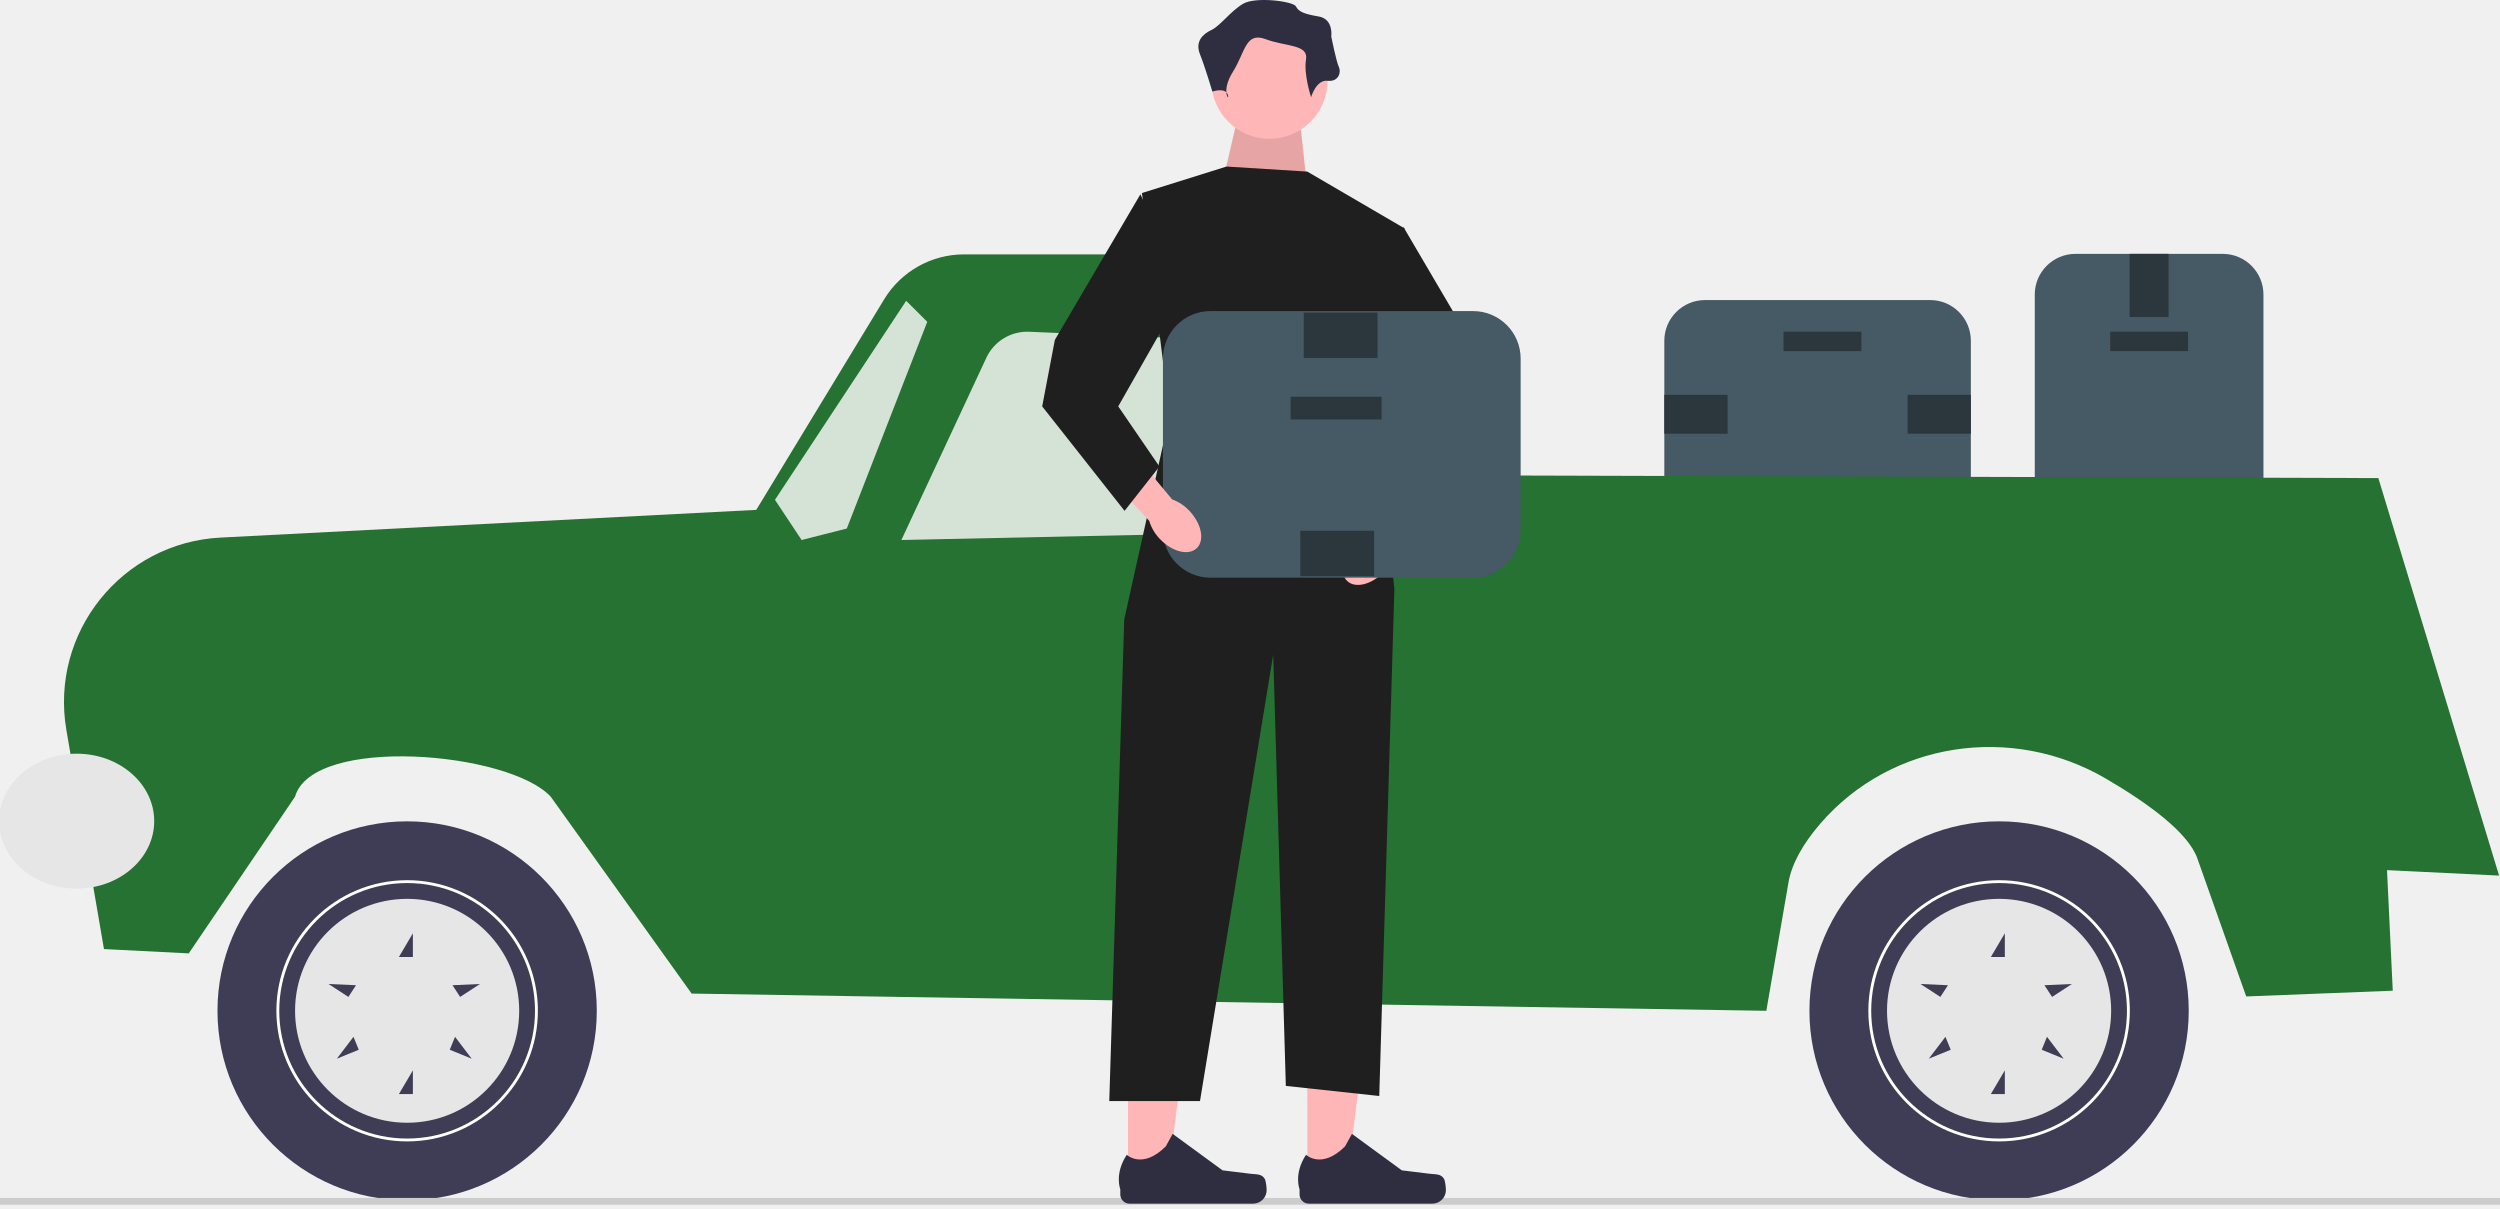
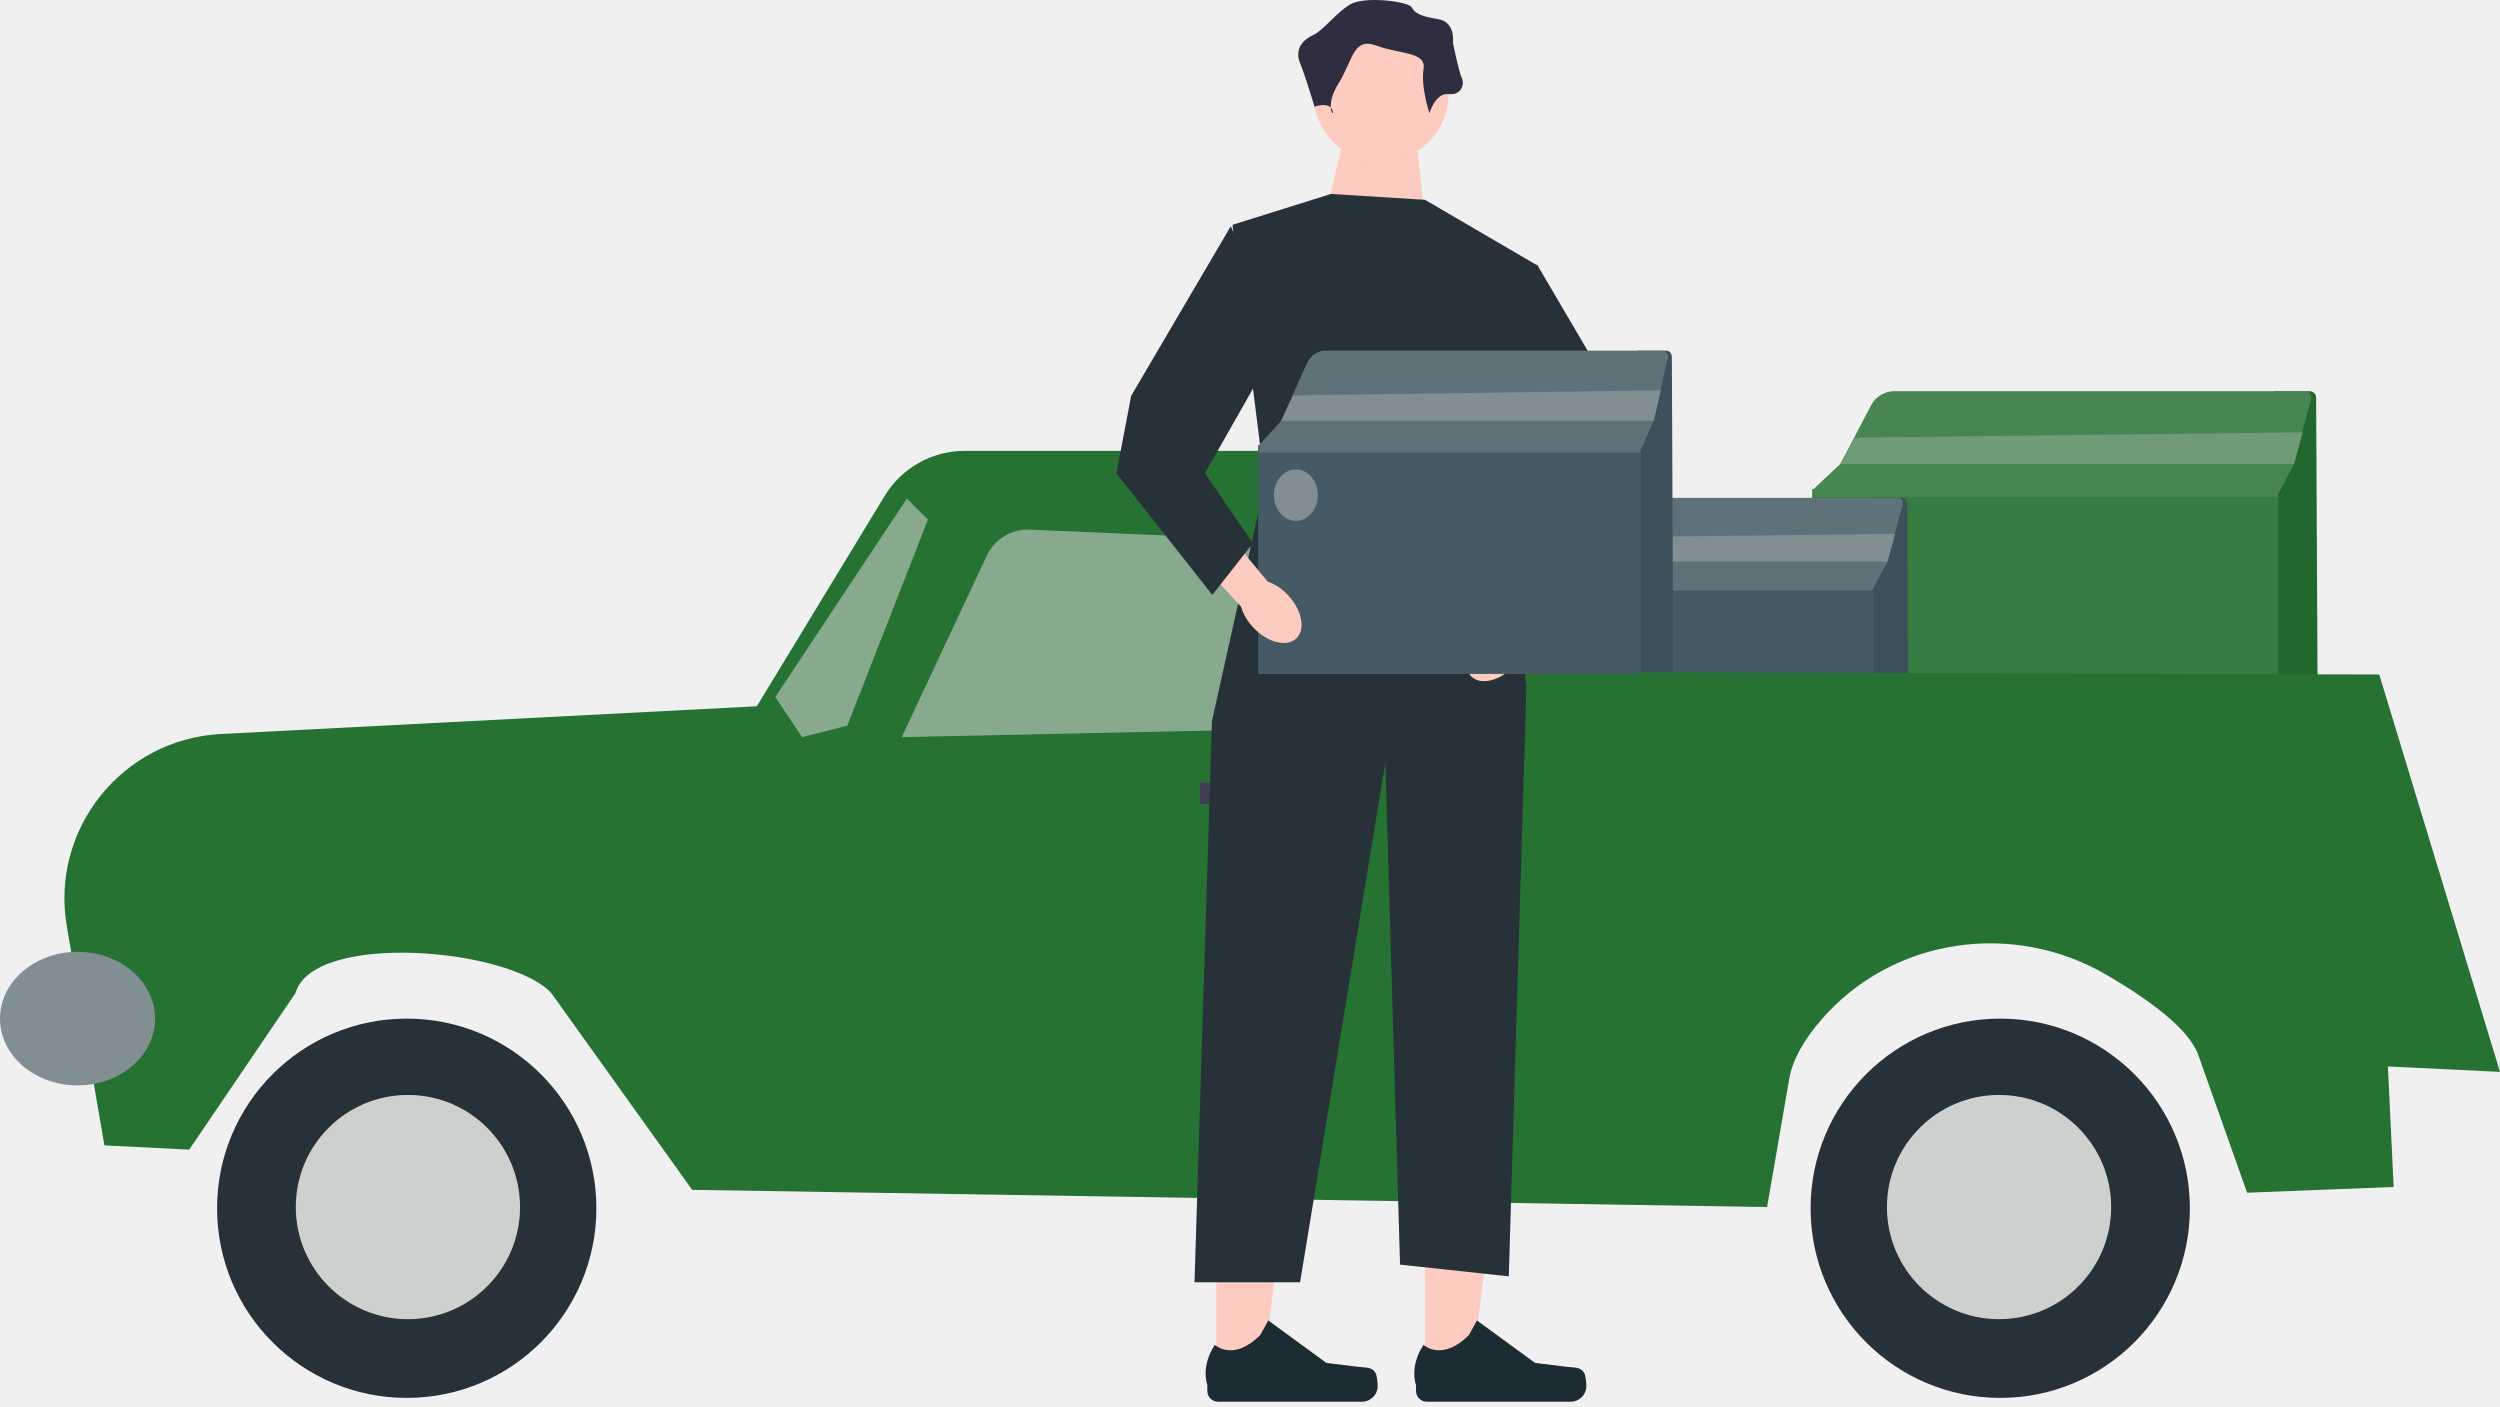
- <svg xmlns="http://www.w3.org/2000/svg" width="362" height="175" viewBox="0 0 362 175" fill="none">
-   <g clip-path="url(#clip0_672_1268)">
-     <path d="M294.634 75.214V42.648C294.634 39.401 297.278 36.76 300.529 36.76H321.854C325.104 36.76 327.748 39.401 327.748 42.648V75.214C327.748 78.461 325.104 81.103 321.854 81.103H300.529C297.278 81.103 294.634 78.461 294.634 75.214Z" fill="#455A64" />
-     <path d="M305.555 50.837H316.828V48.022H305.555V50.837Z" fill="#2C373D" />
-     <path d="M308.373 45.91H314.01V36.76H308.373V45.91Z" fill="#2C373D" />
-     <path d="M308.373 81.103H314.01V71.953H308.373V81.103Z" fill="#3F3D56" />
-     <path d="M279.486 76.53H246.887C243.637 76.53 240.993 73.889 240.993 70.642V49.338C240.993 46.09 243.637 43.449 246.887 43.449H279.486C282.736 43.449 285.38 46.09 285.38 49.338V70.642C285.38 73.889 282.736 76.53 279.486 76.53Z" fill="#455A64" />
-     <path d="M269.528 48.024H258.255V50.839H269.528V48.024Z" fill="#2C373D" />
-     <path d="M250.152 62.805V57.174H240.993V62.805H250.152Z" fill="#2C373D" />
-     <path d="M285.38 62.805V57.174H276.221V62.805H285.38Z" fill="#2C373D" />
-     <path d="M15.055 137.427L9.613 105.714C7.195 91.622 17.635 78.582 31.928 77.842L109.508 73.828L128.023 43.343C130.478 39.301 134.867 36.833 139.599 36.833H195.342C199.724 36.833 203.426 40.079 203.995 44.419L205.41 68.813L344.385 69.228L361.868 126.786L345.64 125.996L346.472 143.454L325.252 144.286L318.178 124.303C316.846 120.54 311.009 116.298 304.942 112.748C291.341 104.791 273.867 107.345 263.574 119.27C261.146 122.083 259.449 125.014 258.975 127.763L255.764 146.364L100.146 143.87L79.751 115.368C73.725 108.818 45.28 106.412 42.718 115.368L27.33 138.05L15.055 137.427Z" fill="#267233" />
-     <path d="M184.195 55.383L188.773 76.946L130.521 78.193L142.824 51.804C143.94 49.41 146.39 47.923 149.031 48.038L176.945 49.251C180.479 49.404 183.461 51.927 184.195 55.383Z" fill="#D4E3D6" />
-     <path d="M122.615 76.53L134.266 46.602L131.215 43.554L112.213 72.374L116.074 78.193L122.615 76.53Z" fill="#D4E3D6" />
-     <path d="M289.468 173.799C304.635 173.799 316.93 161.516 316.93 146.364C316.93 131.212 304.635 118.929 289.468 118.929C274.301 118.929 262.006 131.212 262.006 146.364C262.006 161.516 274.301 173.799 289.468 173.799Z" fill="#3F3D56" />
-     <path d="M270.536 146.364C270.536 135.935 279.029 127.451 289.468 127.451C299.907 127.451 308.4 135.935 308.4 146.364C308.4 156.793 299.907 165.277 289.468 165.277C279.029 165.277 270.536 156.793 270.536 146.364ZM270.952 146.364C270.952 156.563 279.258 164.862 289.468 164.862C299.678 164.862 307.984 156.563 307.984 146.364C307.984 136.164 299.678 127.866 289.468 127.866C279.258 127.866 270.952 136.164 270.952 146.364Z" fill="white" />
-     <path d="M273.24 146.364C273.24 155.317 280.506 162.575 289.468 162.575C298.43 162.575 305.695 155.317 305.695 146.364C305.695 137.411 298.43 130.153 289.468 130.153C280.506 130.153 273.24 137.411 273.24 146.364ZM300.016 142.482L297.141 144.354L296.036 142.661L300.016 142.482ZM295.639 152.003L296.405 150.132L298.816 153.3L295.639 152.003ZM288.277 158.419L290.3 154.99V158.419H288.277ZM288.277 138.569L290.3 135.141V138.569H288.277ZM279.288 153.3L281.699 150.132L282.464 152.003L279.288 153.3ZM278.087 142.482L282.067 142.661L280.962 144.354L278.087 142.482Z" fill="#E6E6E6" />
-     <path d="M58.953 173.799C74.12 173.799 86.415 161.516 86.415 146.364C86.415 131.212 74.12 118.929 58.953 118.929C43.786 118.929 31.491 131.212 31.491 146.364C31.491 161.516 43.786 173.799 58.953 173.799Z" fill="#3F3D56" />
-     <path d="M40.02 146.364C40.02 135.935 48.513 127.451 58.953 127.451C69.392 127.451 77.885 135.935 77.885 146.364C77.885 156.793 69.392 165.277 58.953 165.277C48.513 165.277 40.02 156.793 40.02 146.364ZM40.437 146.364C40.437 156.563 48.743 164.862 58.953 164.862C69.163 164.862 77.469 156.563 77.469 146.364C77.469 136.164 69.163 127.866 58.953 127.866C48.743 127.866 40.437 136.164 40.437 146.364Z" fill="white" />
-     <path d="M42.725 146.364C42.725 155.317 49.99 162.575 58.953 162.575C67.915 162.575 75.18 155.317 75.18 146.364C75.18 137.411 67.915 130.153 58.953 130.153C49.99 130.153 42.725 137.411 42.725 146.364ZM69.501 142.482L66.626 144.354L65.521 142.661L69.501 142.482ZM65.124 152.003L65.89 150.132L68.301 153.3L65.124 152.003ZM57.762 158.419L59.785 154.99V158.419H57.762ZM57.762 138.569L59.785 135.141V138.569H57.762ZM48.773 153.3L51.184 150.132L51.949 152.003L48.773 153.3ZM47.572 142.482L51.552 142.661L50.447 144.354L47.572 142.482Z" fill="#E6E6E6" />
-     <path d="M173.586 87.961H189.398V84.636H173.586V87.961Z" fill="#3F3D56" />
-     <path d="M-20.388 173.953C-20.388 174.227 -20.003 174.447 -19.524 174.447H393.144C393.623 174.447 394.008 174.227 394.008 173.953C394.008 173.678 393.623 173.458 393.144 173.458H-19.524C-20.003 173.458 -20.388 173.678 -20.388 173.953Z" fill="#CCCCCC" />
-     <path d="M189.297 170.829L195.075 170.829L197.823 148.567L189.296 148.567L189.297 170.829Z" fill="#FFB6B6" />
-     <path d="M209.091 170.698C209.271 171.001 209.366 171.978 209.366 172.33C209.366 173.412 208.488 174.289 207.405 174.289L189.513 174.289C188.775 174.289 188.176 173.691 188.176 172.952V172.208C188.176 172.208 187.291 169.972 189.113 167.215C189.113 167.215 191.378 169.374 194.762 165.993L195.76 164.187L202.983 169.465L206.988 169.957C207.864 170.065 208.64 169.94 209.091 170.698Z" fill="#2F2E41" />
-     <path d="M163.34 170.829L169.118 170.829L171.866 148.567L163.339 148.567L163.34 170.829Z" fill="#FFB6B6" />
-     <path d="M183.134 170.698C183.314 171.001 183.409 171.978 183.409 172.33C183.409 173.412 182.531 174.289 181.448 174.289L163.556 174.289C162.817 174.289 162.219 173.691 162.219 172.952V172.208C162.219 172.208 161.333 169.972 163.156 167.215C163.156 167.215 165.42 169.374 168.805 165.993L169.803 164.187L177.026 169.465L181.031 169.957C181.907 170.065 182.683 169.94 183.134 170.698Z" fill="#2F2E41" />
-     <path d="M188.382 18.82L189.479 29.046L176.683 27.951L178.877 18.455L188.382 18.82Z" fill="#FFB6B6" />
-     <path opacity="0.1" d="M188.382 18.82L189.479 29.046L176.683 27.951L178.877 18.455L188.382 18.82Z" fill="black" />
-     <path d="M183.812 20.098C188.456 20.098 192.221 16.337 192.221 11.698C192.221 7.059 188.456 3.298 183.812 3.298C179.168 3.298 175.404 7.059 175.404 11.698C175.404 16.337 179.168 20.098 183.812 20.098Z" fill="#FFB6B6" />
-     <path d="M189.296 24.846L203.371 33.064L201.066 44.203L198.76 55.343L201.909 85.291L199.716 158.701L186.189 157.24L184.361 94.787L173.759 159.432H160.623L162.791 89.674L169.372 60.09L165.35 27.951L177.597 24.116L189.296 24.846Z" fill="#1E1F1E" />
-     <path d="M189.845 14.072C189.845 14.072 190.576 11.515 192.221 11.698C193.866 11.881 194.232 10.42 193.866 9.689C193.5 8.959 192.769 5.307 192.769 5.307C192.769 5.307 193.135 2.75 190.941 2.385C188.748 2.02 188.017 1.654 187.651 0.924C187.285 0.194 181.802 -0.537 179.974 0.559C178.146 1.654 176.683 3.757 175.404 4.349C174.124 4.941 173.027 6.037 173.759 7.863C174.49 9.689 175.55 13.261 175.55 13.261C175.55 13.261 177.415 12.611 177.78 13.707C178.146 14.803 176.683 13.342 178.511 10.42C180.339 7.498 180.339 4.576 183.264 5.672C186.189 6.768 189.479 6.402 189.113 8.594C188.748 10.785 189.845 14.072 189.845 14.072Z" fill="#2F2E41" />
-     <path d="M196.113 78.739C194.353 80.601 193.888 83.016 195.074 84.135C196.26 85.254 198.648 84.651 200.408 82.789C201.121 82.055 201.648 81.161 201.944 80.181L209.301 72.2L205.478 68.832L198.632 77.057C197.67 77.409 196.806 77.986 196.113 78.739Z" fill="#FFB6B6" />
-     <path d="M203.223 32.881L215.611 53.966L217.447 63.591L205.517 78.717L200.47 72.3L206.435 63.591L196.8 46.632L203.223 32.881Z" fill="#1E1F1E" />
-     <path d="M168.393 76.776V51.916C168.393 48.127 171.479 45.045 175.271 45.045H213.31C217.103 45.045 220.189 48.127 220.189 51.916V76.776C220.189 80.565 217.103 83.647 213.31 83.647H175.271C171.479 83.647 168.393 80.565 168.393 76.776Z" fill="#455A64" />
-     <path d="M186.891 60.735H200.046V57.45H186.891V60.735Z" fill="#2C373D" />
-     <path d="M198.968 83.427V76.857H188.28V83.427H198.968Z" fill="#2C373D" />
-     <path d="M199.469 51.836V45.265H188.782V51.836H199.469Z" fill="#2C373D" />
-     <path d="M172.243 73.992C174.002 75.853 174.467 78.269 173.281 79.387C172.095 80.506 169.708 79.904 167.948 78.041C167.235 77.307 166.708 76.413 166.411 75.433L159.055 67.453L162.877 64.084L169.724 72.309C170.686 72.661 171.55 73.238 172.243 73.992Z" fill="#FFB6B6" />
-     <path d="M165.132 28.133L152.744 49.218L150.909 58.843L162.838 73.969L167.885 67.552L161.921 58.843L171.556 41.884L165.132 28.133Z" fill="#1E1F1E" />
-     <path d="M11.095 128.67C17.3 128.67 22.33 124.297 22.33 118.902C22.33 113.507 17.3 109.134 11.095 109.134C4.891 109.134 -0.139 113.507 -0.139 118.902C-0.139 124.297 4.891 128.67 11.095 128.67Z" fill="#E6E6E6" />
-   </g>
-   <defs>
-     <clipPath id="clip0_672_1268">
-       <rect width="362" height="175" fill="white" />
-     </clipPath>
-   </defs>
+ <svg xmlns="http://www.w3.org/2000/svg" width="320" height="180" viewBox="0 0 320 180" fill="none">
+   <path d="M296.675 92.762H291.118V50.076H295.637C295.856 50.076 296.066 50.163 296.221 50.317C296.376 50.471 296.464 50.68 296.465 50.899L296.675 92.762Z" fill="#22672E" />
+   <path d="M291.637 92.988H231.967V62.589H291.637V92.988Z" fill="#377C42" />
+   <path d="M295.77 51.289C295.74 51.346 295.716 51.406 295.7 51.467L293.643 59.384L291.411 63.603H232.194V62.552L235.565 59.384L239.498 51.875C239.672 51.543 239.9 51.243 240.173 50.987C240.795 50.402 241.618 50.076 242.473 50.076H295.038C295.18 50.076 295.321 50.113 295.445 50.183C295.569 50.253 295.673 50.354 295.747 50.476C295.82 50.598 295.861 50.737 295.865 50.88C295.869 51.022 295.836 51.163 295.77 51.289Z" fill="#478552" />
+   <path d="M294.742 55.338L293.643 59.384H235.566L237.442 56.016L294.742 55.338Z" fill="#6F9C77" />
+   <path d="M237.853 72.666C239.742 72.666 241.274 71.137 241.274 69.251C241.274 67.364 239.742 65.835 237.853 65.835C235.963 65.835 234.431 67.364 234.431 69.251C234.431 71.137 235.963 72.666 237.853 72.666Z" fill="#6F9C77" />
+   <path d="M244.301 101.14H239.344V63.723H243.376C243.571 63.723 243.758 63.798 243.897 63.934C244.035 64.069 244.113 64.252 244.114 64.444L244.301 101.14Z" fill="#3E515A" />
+   <path d="M239.807 101.338H186.567V74.69H239.807V101.338Z" fill="#455A64" />
+   <path d="M243.494 64.785C243.467 64.835 243.447 64.888 243.432 64.942L241.596 71.881L239.605 75.579H186.769V74.658L189.777 71.881L193.287 65.299C193.441 65.009 193.645 64.746 193.888 64.521C194.444 64.008 195.178 63.723 195.941 63.723H242.841C242.968 63.723 243.094 63.755 243.204 63.816C243.315 63.878 243.408 63.966 243.474 64.073C243.539 64.18 243.576 64.302 243.579 64.427C243.583 64.552 243.554 64.675 243.494 64.785Z" fill="#607279" />
+   <path d="M242.577 68.335L241.596 71.881H189.777L191.452 68.93L242.577 68.335Z" fill="#818F92" />
+   <path d="M191.818 83.524C193.504 83.524 194.871 82.183 194.871 80.53C194.871 78.877 193.504 77.537 191.818 77.537C190.132 77.537 188.765 78.877 188.765 80.53C188.765 82.183 190.132 83.524 191.818 83.524Z" fill="#818F92" />
+   <path d="M13.364 146.606L8.553 118.581C6.415 106.128 15.646 94.604 28.282 93.951L96.875 90.403L113.246 63.463C115.416 59.891 119.296 57.71 123.48 57.71H172.766C176.64 57.71 179.913 60.579 180.416 64.414L181.668 85.971L304.543 86.338L320 137.203L305.652 136.504L306.388 151.932L287.626 152.667L281.371 135.008C280.194 131.683 275.033 127.934 269.669 124.797C257.643 117.765 242.194 120.022 233.094 130.561C230.947 133.047 229.446 135.637 229.027 138.066L226.188 154.504L88.598 152.3L70.565 127.113C65.238 121.324 40.088 119.197 37.823 127.113L24.217 147.157L13.364 146.606Z" fill="#267233" />
+   <path d="M162.967 74.261L167.023 93.253L115.42 94.351L126.319 71.108C127.307 69 129.478 67.691 131.817 67.792L156.545 68.859C159.675 68.995 162.317 71.216 162.967 74.261Z" fill="#87A98D" />
+   <path d="M108.454 92.885L118.779 66.503L116.076 63.817L99.237 89.221L102.658 94.351L108.454 92.885Z" fill="#87A98D" />
+   <path d="M256.031 178.931C269.437 178.931 280.305 168.063 280.305 154.657C280.305 141.25 269.437 130.382 256.031 130.382C242.624 130.382 231.756 141.25 231.756 154.657C231.756 168.063 242.624 178.931 256.031 178.931Z" fill="#263238" />
+   <path d="M241.527 154.504C241.527 162.43 247.952 168.855 255.878 168.855C263.804 168.855 270.229 162.43 270.229 154.504C270.229 146.578 263.804 140.153 255.878 140.153C247.952 140.153 241.527 146.578 241.527 154.504Z" fill="#CDD1CD" />
+   <path d="M52.061 178.931C65.468 178.931 76.336 168.063 76.336 154.657C76.336 141.25 65.468 130.382 52.061 130.382C38.654 130.382 27.786 141.25 27.786 154.657C27.786 168.063 38.654 178.931 52.061 178.931Z" fill="#263238" />
+   <path d="M37.862 154.504C37.862 162.43 44.288 168.855 52.214 168.855C60.14 168.855 66.565 162.43 66.565 154.504C66.565 146.578 60.14 140.153 52.214 140.153C44.288 140.153 37.862 146.578 37.862 154.504Z" fill="#CDD1CD" />
+   <path d="M153.588 102.901H167.634V100.153H153.588V102.901Z" fill="#3F3D56" />
+   <path d="M9.924 138.931C15.404 138.931 19.847 135.103 19.847 130.382C19.847 125.66 15.404 121.832 9.924 121.832C4.443 121.832 0 125.66 0 130.382C0 135.103 4.443 138.931 9.924 138.931Z" fill="#818F92" />
+   <path d="M182.404 175.859L188.349 175.859L191.177 152.941L182.403 152.942L182.404 175.859Z" fill="#FDCBC0" />
+   <path d="M202.773 175.724C202.958 176.036 203.056 177.042 203.056 177.404C203.056 178.518 202.152 179.42 201.038 179.42L182.627 179.42C181.866 179.42 181.25 178.805 181.25 178.045V177.279C181.25 177.279 180.339 174.976 182.214 172.139C182.214 172.139 184.545 174.361 188.027 170.88L189.054 169.021L196.488 174.454L200.609 174.961C201.51 175.072 202.309 174.944 202.773 175.724Z" fill="#1D2B33" />
+   <path d="M155.693 175.859L161.638 175.859L164.466 152.941L155.692 152.942L155.693 175.859Z" fill="#FDCBC0" />
+   <path d="M176.062 175.724C176.247 176.036 176.345 177.042 176.345 177.404C176.345 178.518 175.441 179.42 174.327 179.42L155.915 179.42C155.155 179.42 154.539 178.805 154.539 178.045V177.279C154.539 177.279 153.628 174.976 155.503 172.139C155.503 172.139 157.834 174.361 161.316 170.88L162.343 169.021L169.777 174.454L173.897 174.961C174.799 175.072 175.598 174.944 176.062 175.724Z" fill="#1D2B33" />
+   <path d="M181.463 19.374L182.591 29.901L169.424 28.773L171.681 18.998L181.463 19.374Z" fill="#FDCBC0" />
+   <path d="M176.76 20.69C181.539 20.69 185.413 16.818 185.413 12.043C185.413 7.267 181.539 3.395 176.76 3.395C171.981 3.395 168.107 7.267 168.107 12.043C168.107 16.818 171.981 20.69 176.76 20.69Z" fill="#FDCBC0" />
+   <path d="M182.403 25.578L196.887 34.037L194.514 45.505L192.142 56.972L195.382 87.802L193.125 163.374L179.205 161.87L177.324 97.578L166.414 164.126H152.897L155.128 92.314L161.899 61.86L157.761 28.774L170.364 24.826L182.403 25.578Z" fill="#263238" />
+   <path d="M182.968 14.486C182.968 14.486 183.72 11.854 185.413 12.043C187.106 12.23 187.482 10.727 187.106 9.975C186.73 9.223 185.977 5.463 185.977 5.463C185.977 5.463 186.353 2.831 184.096 2.455C181.839 2.079 181.086 1.703 180.71 0.951C180.334 0.199 174.691 -0.553 172.81 0.575C170.929 1.703 169.424 3.867 168.107 4.477C166.79 5.087 165.662 6.215 166.414 8.095C167.167 9.975 168.258 13.651 168.258 13.651C168.258 13.651 170.176 12.982 170.552 14.11C170.929 15.238 169.424 13.734 171.305 10.727C173.186 7.719 173.186 4.711 176.196 5.839C179.205 6.967 182.591 6.591 182.215 8.847C181.839 11.103 182.968 14.486 182.968 14.486Z" fill="#2F2E41" />
+   <path d="M189.418 81.058C187.608 82.974 187.129 85.461 188.349 86.613C189.57 87.764 192.027 87.144 193.838 85.227C194.572 84.471 195.114 83.55 195.419 82.542L202.989 74.326L199.056 70.858L192.011 79.326C191.02 79.688 190.132 80.282 189.418 81.058Z" fill="#FDCBC0" />
+   <path d="M196.735 33.849L209.483 55.554L211.372 65.463L199.096 81.034L193.902 74.428L200.04 65.463L190.125 48.005L196.735 33.849Z" fill="#263238" />
+   <path d="M214.171 86.047H209.609V44.886H213.32C213.499 44.886 213.672 44.969 213.799 45.117C213.926 45.266 213.998 45.468 213.999 45.678L214.171 86.047Z" fill="#3E515A" />
+   <path d="M210.035 86.265H161.042V56.951H210.035V86.265Z" fill="#455A64" />
+   <path d="M213.428 46.055C213.404 46.109 213.385 46.167 213.371 46.227L211.682 53.861L209.849 57.929H161.228V56.916L163.996 53.861L167.225 46.62C167.368 46.3 167.555 46.011 167.779 45.764C168.29 45.2 168.966 44.886 169.668 44.886H212.827C212.944 44.886 213.06 44.921 213.162 44.989C213.264 45.056 213.349 45.153 213.409 45.271C213.47 45.389 213.503 45.523 213.507 45.66C213.51 45.797 213.483 45.933 213.428 46.055Z" fill="#607279" />
+   <path d="M212.584 49.959L211.682 53.861H163.996L165.537 50.614L212.584 49.959Z" fill="#818F92" />
+   <path d="M165.874 66.668C167.425 66.668 168.683 65.194 168.683 63.375C168.683 61.556 167.425 60.082 165.874 60.082C164.322 60.082 163.064 61.556 163.064 63.375C163.064 65.194 164.322 66.668 165.874 66.668Z" fill="#818F92" />
+   <path d="M164.854 76.17C166.665 78.086 167.144 80.573 165.923 81.725C164.703 82.876 162.246 82.256 160.435 80.339C159.701 79.583 159.158 78.662 158.853 77.654L151.283 69.439L155.217 65.971L162.262 74.438C163.252 74.8 164.141 75.394 164.854 76.17Z" fill="#FDCBC0" />
+   <path d="M157.537 28.961L144.789 50.667L142.901 60.576L155.177 76.147L160.37 69.541L154.232 60.576L164.148 43.117L157.537 28.961Z" fill="#263238" />
</svg>
